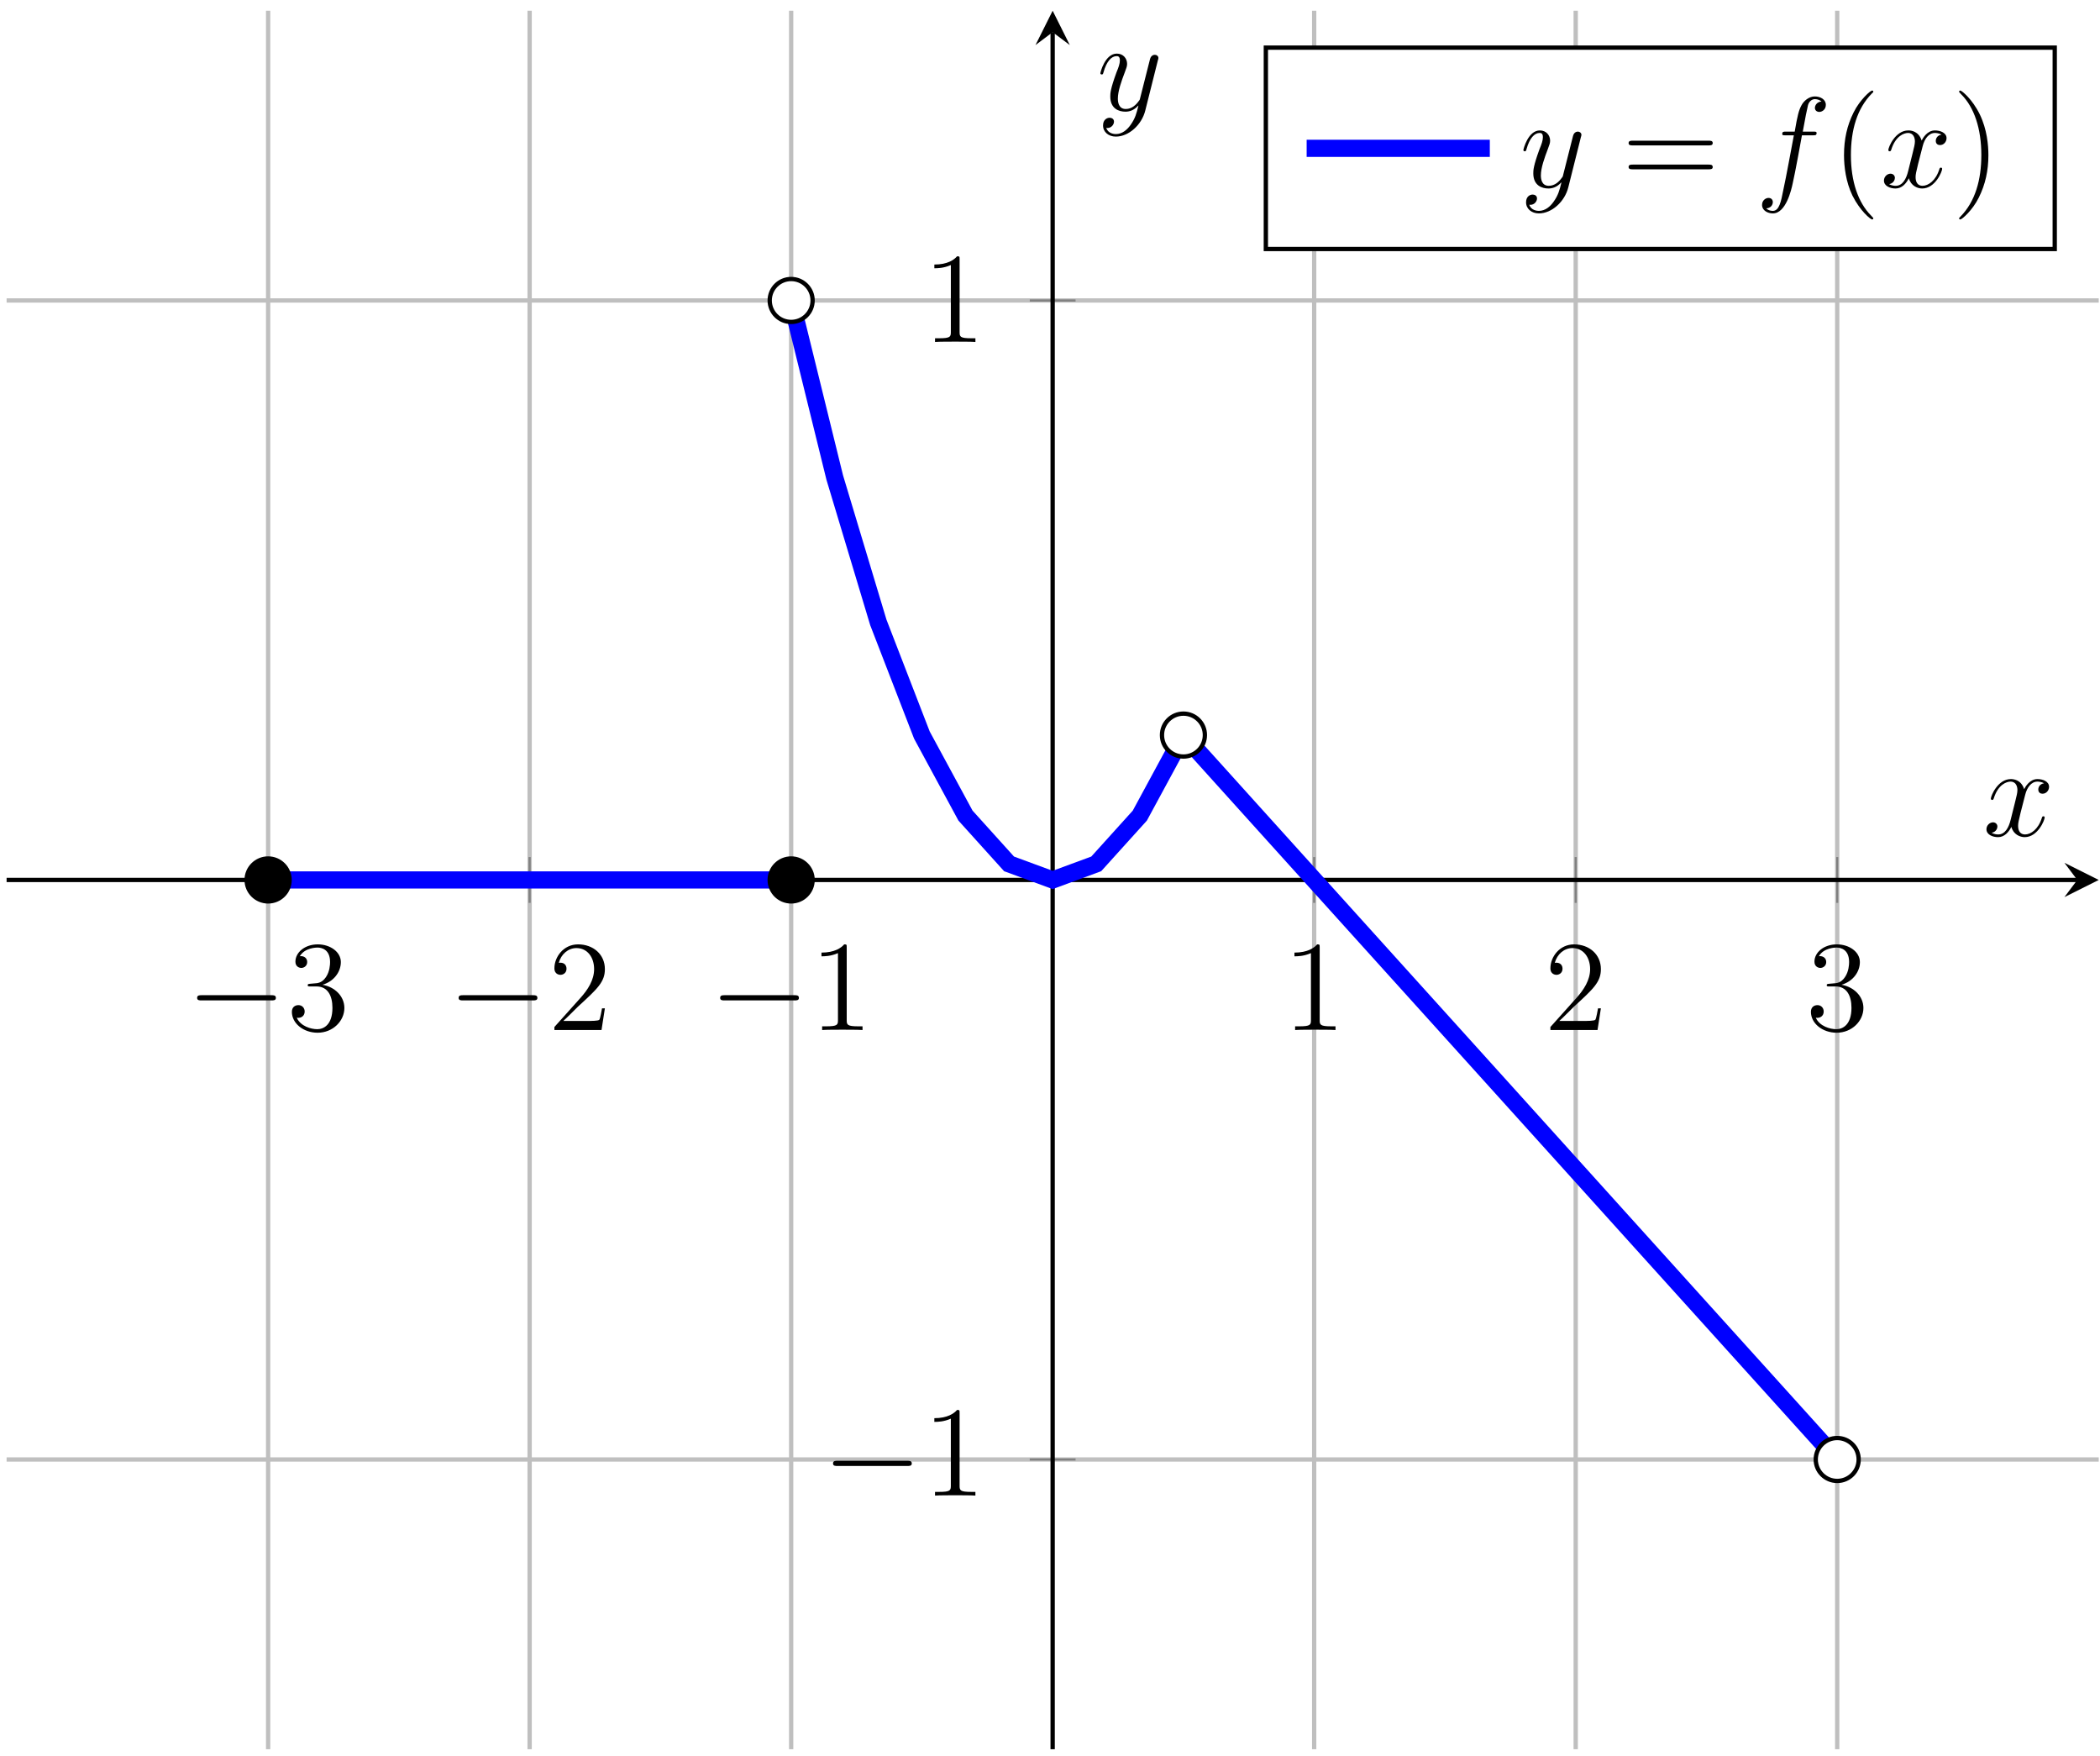
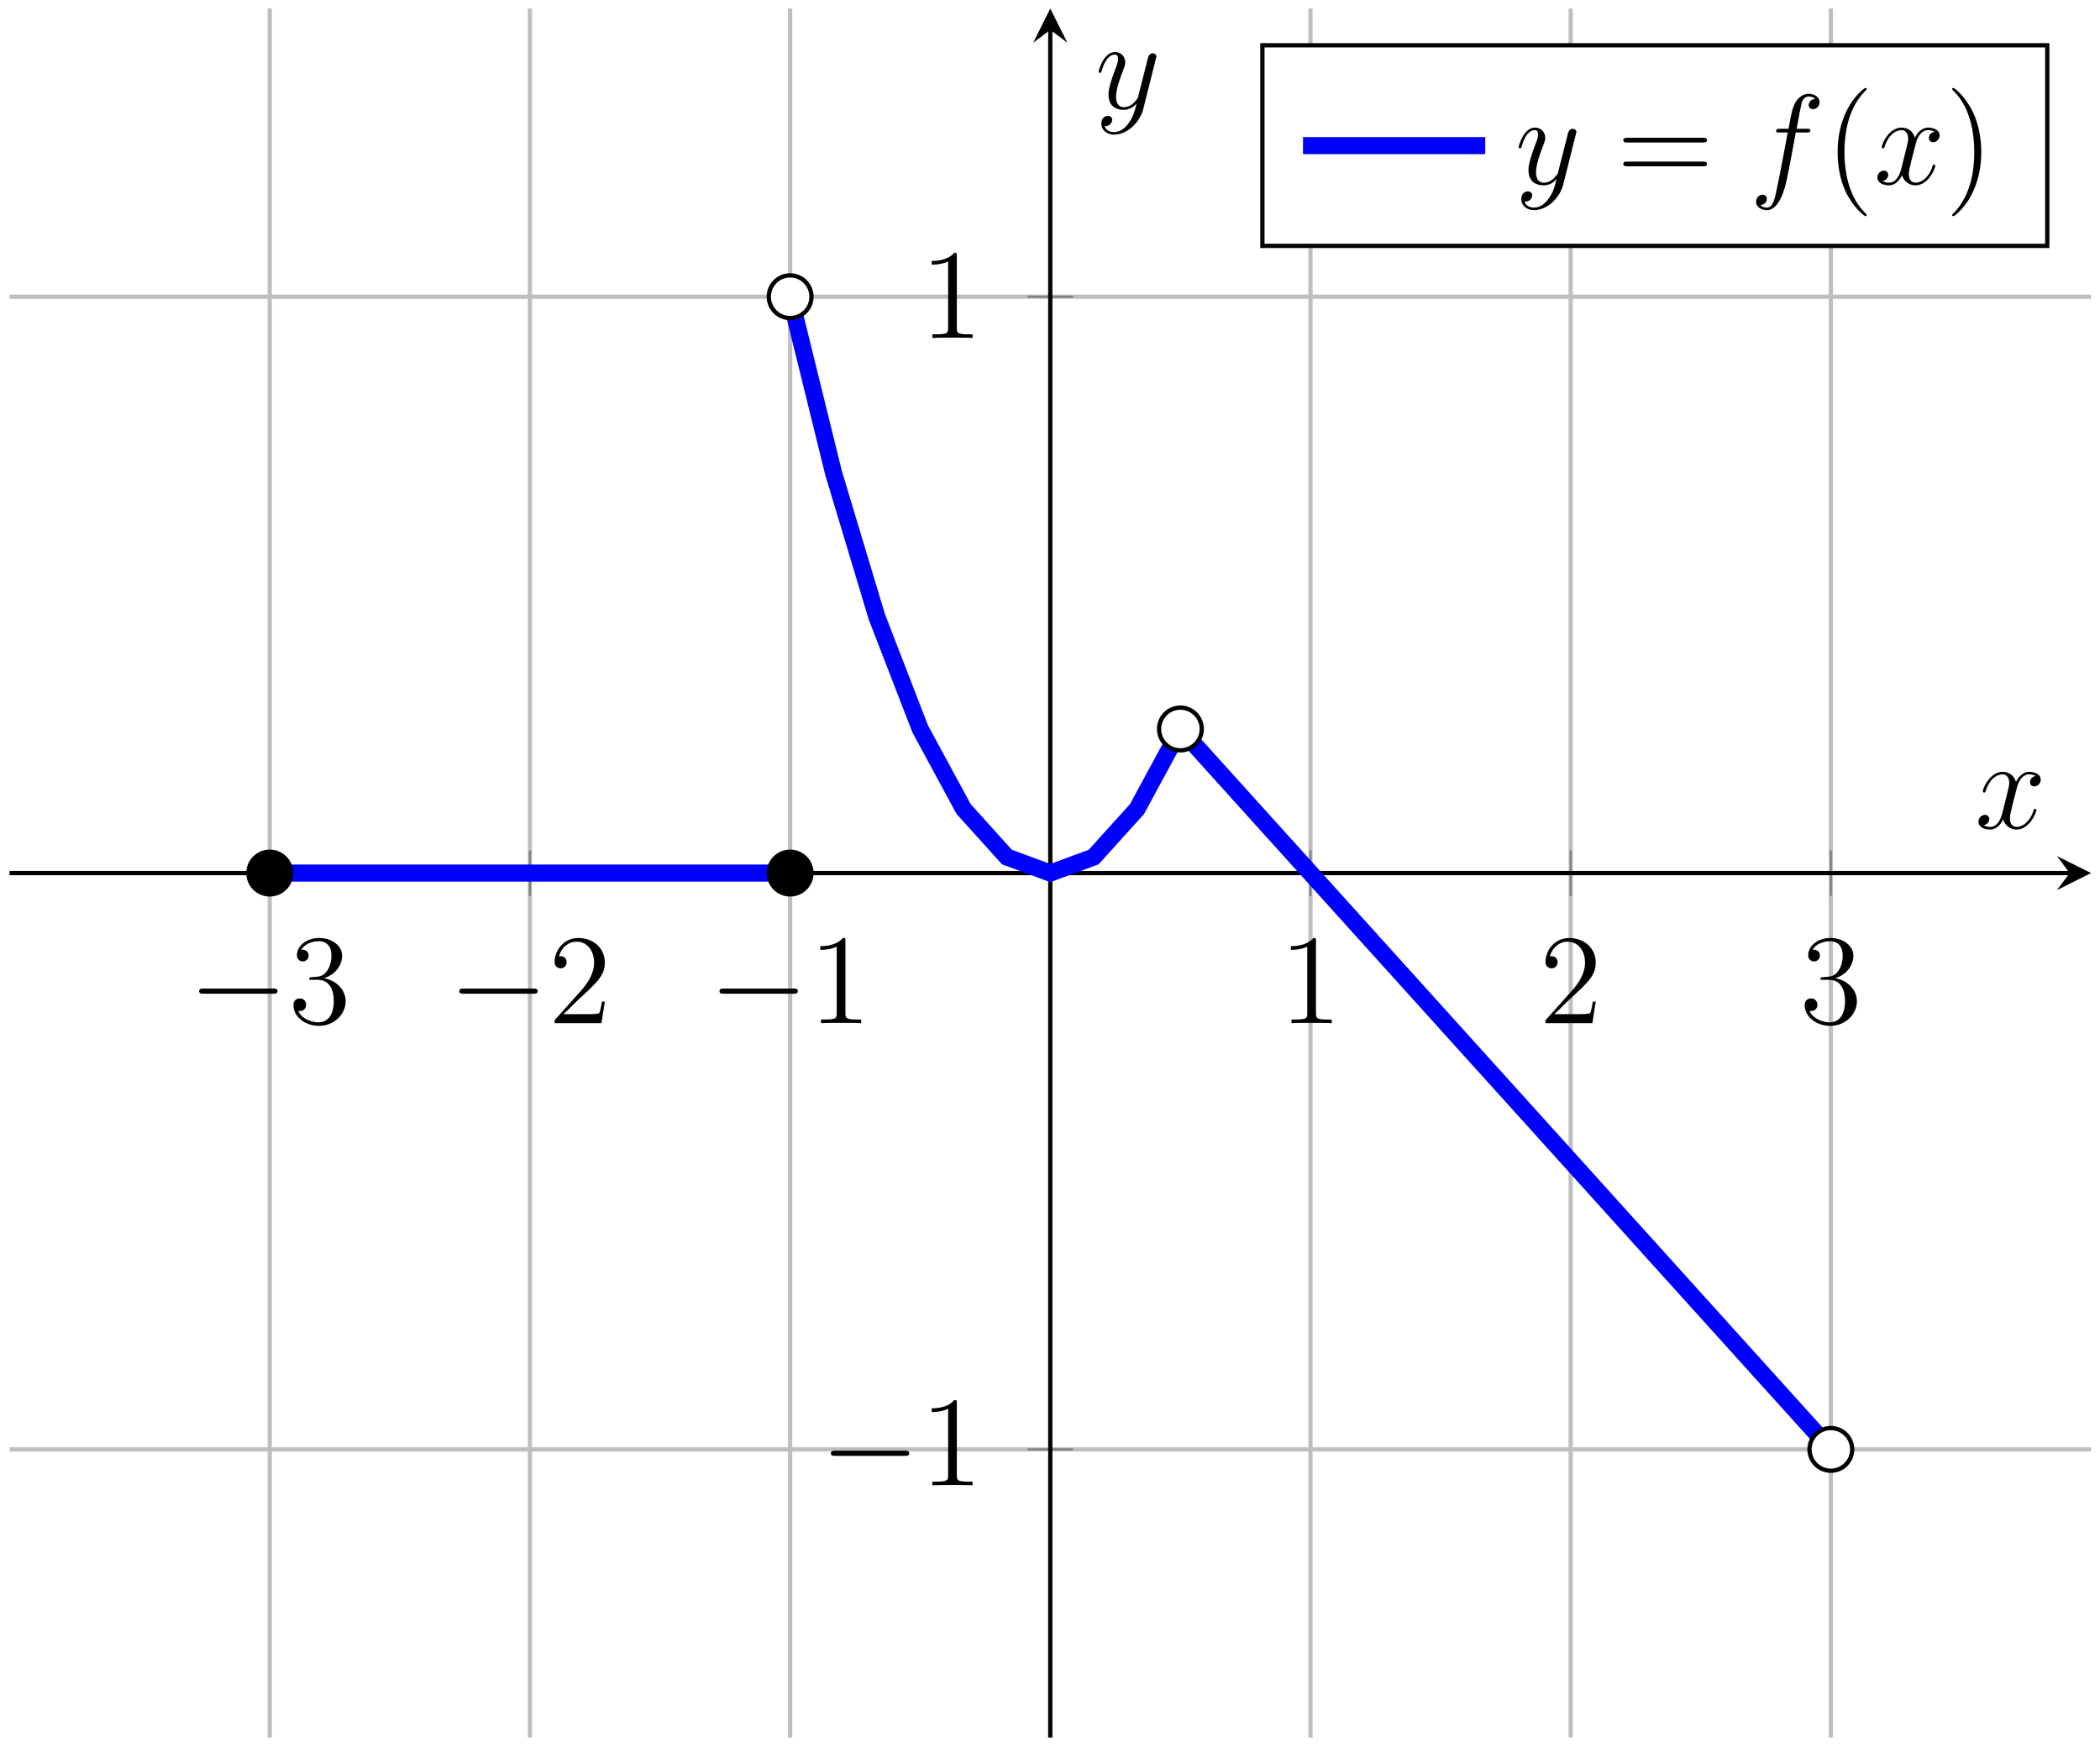
- <svg xmlns="http://www.w3.org/2000/svg" xmlns:xlink="http://www.w3.org/1999/xlink" width="195pt" height="163pt" viewBox="0 0 195 163" version="1.1">
+ <svg xmlns="http://www.w3.org/2000/svg" xmlns:xlink="http://www.w3.org/1999/xlink" width="196pt" height="163pt" viewBox="0 0 196 163" version="1.1">
  <defs>
    <g>
      <symbol overflow="visible" id="glyph0-0">
        <path style="stroke:none;" d="" />
      </symbol>
      <symbol overflow="visible" id="glyph0-1">
        <path style="stroke:none;" d="M 7.875 -2.75 C 8.078 -2.75 8.297 -2.75 8.297 -2.984 C 8.297 -3.234 8.078 -3.234 7.875 -3.234 L 1.406 -3.234 C 1.203 -3.234 0.984 -3.234 0.984 -2.984 C 0.984 -2.75 1.203 -2.75 1.406 -2.75 Z M 7.875 -2.75 " />
      </symbol>
      <symbol overflow="visible" id="glyph1-0">
        <path style="stroke:none;" d="" />
      </symbol>
      <symbol overflow="visible" id="glyph1-1">
        <path style="stroke:none;" d="M 2.203 -4.297 C 2 -4.281 1.953 -4.266 1.953 -4.156 C 1.953 -4.047 2.016 -4.047 2.219 -4.047 L 2.766 -4.047 C 3.797 -4.047 4.25 -3.203 4.25 -2.062 C 4.25 -0.484 3.438 -0.078 2.844 -0.078 C 2.266 -0.078 1.297 -0.344 0.938 -1.141 C 1.328 -1.078 1.672 -1.297 1.672 -1.719 C 1.672 -2.062 1.422 -2.312 1.094 -2.312 C 0.797 -2.312 0.484 -2.141 0.484 -1.688 C 0.484 -0.625 1.547 0.25 2.875 0.25 C 4.297 0.25 5.359 -0.844 5.359 -2.047 C 5.359 -3.141 4.469 -4 3.328 -4.203 C 4.359 -4.5 5.031 -5.375 5.031 -6.312 C 5.031 -7.25 4.047 -7.953 2.891 -7.953 C 1.703 -7.953 0.812 -7.219 0.812 -6.344 C 0.812 -5.875 1.188 -5.766 1.359 -5.766 C 1.609 -5.766 1.906 -5.953 1.906 -6.312 C 1.906 -6.688 1.609 -6.859 1.344 -6.859 C 1.281 -6.859 1.25 -6.859 1.219 -6.844 C 1.672 -7.656 2.797 -7.656 2.859 -7.656 C 3.25 -7.656 4.031 -7.484 4.031 -6.312 C 4.031 -6.078 4 -5.422 3.641 -4.906 C 3.281 -4.375 2.875 -4.344 2.562 -4.328 Z M 2.203 -4.297 " />
      </symbol>
      <symbol overflow="visible" id="glyph1-2">
        <path style="stroke:none;" d="M 5.266 -2.016 L 5 -2.016 C 4.953 -1.812 4.859 -1.141 4.75 -0.953 C 4.656 -0.844 3.984 -0.844 3.625 -0.844 L 1.406 -0.844 C 1.734 -1.125 2.469 -1.891 2.766 -2.172 C 4.594 -3.844 5.266 -4.469 5.266 -5.656 C 5.266 -7.031 4.172 -7.953 2.781 -7.953 C 1.406 -7.953 0.578 -6.766 0.578 -5.734 C 0.578 -5.125 1.109 -5.125 1.141 -5.125 C 1.406 -5.125 1.703 -5.312 1.703 -5.688 C 1.703 -6.031 1.484 -6.25 1.141 -6.25 C 1.047 -6.25 1.016 -6.25 0.984 -6.234 C 1.203 -7.047 1.859 -7.609 2.625 -7.609 C 3.641 -7.609 4.266 -6.75 4.266 -5.656 C 4.266 -4.641 3.688 -3.75 3 -2.984 L 0.578 -0.281 L 0.578 0 L 4.953 0 Z M 5.266 -2.016 " />
      </symbol>
      <symbol overflow="visible" id="glyph1-3">
        <path style="stroke:none;" d="M 3.438 -7.656 C 3.438 -7.938 3.438 -7.953 3.203 -7.953 C 2.922 -7.625 2.312 -7.188 1.094 -7.188 L 1.094 -6.844 C 1.359 -6.844 1.953 -6.844 2.625 -7.141 L 2.625 -0.922 C 2.625 -0.484 2.578 -0.344 1.531 -0.344 L 1.156 -0.344 L 1.156 0 C 1.484 -0.031 2.641 -0.031 3.031 -0.031 C 3.438 -0.031 4.578 -0.031 4.906 0 L 4.906 -0.344 L 4.531 -0.344 C 3.484 -0.344 3.438 -0.484 3.438 -0.922 Z M 3.438 -7.656 " />
      </symbol>
      <symbol overflow="visible" id="glyph1-4">
        <path style="stroke:none;" d="M 8.062 -3.875 C 8.234 -3.875 8.453 -3.875 8.453 -4.094 C 8.453 -4.312 8.25 -4.312 8.062 -4.312 L 1.031 -4.312 C 0.859 -4.312 0.641 -4.312 0.641 -4.094 C 0.641 -3.875 0.844 -3.875 1.031 -3.875 Z M 8.062 -1.656 C 8.234 -1.656 8.453 -1.656 8.453 -1.859 C 8.453 -2.094 8.25 -2.094 8.062 -2.094 L 1.031 -2.094 C 0.859 -2.094 0.641 -2.094 0.641 -1.875 C 0.641 -1.656 0.844 -1.656 1.031 -1.656 Z M 8.062 -1.656 " />
      </symbol>
      <symbol overflow="visible" id="glyph1-5">
        <path style="stroke:none;" d="M 3.891 2.906 C 3.891 2.875 3.891 2.844 3.688 2.641 C 2.484 1.438 1.812 -0.531 1.812 -2.969 C 1.812 -5.297 2.375 -7.297 3.766 -8.703 C 3.891 -8.812 3.891 -8.828 3.891 -8.875 C 3.891 -8.938 3.828 -8.969 3.781 -8.969 C 3.625 -8.969 2.641 -8.109 2.062 -6.938 C 1.453 -5.719 1.172 -4.453 1.172 -2.969 C 1.172 -1.906 1.344 -0.484 1.953 0.781 C 2.672 2.219 3.641 3 3.781 3 C 3.828 3 3.891 2.969 3.891 2.906 Z M 3.891 2.906 " />
      </symbol>
      <symbol overflow="visible" id="glyph1-6">
        <path style="stroke:none;" d="M 3.375 -2.969 C 3.375 -3.891 3.25 -5.359 2.578 -6.75 C 1.875 -8.188 0.891 -8.969 0.766 -8.969 C 0.719 -8.969 0.656 -8.938 0.656 -8.875 C 0.656 -8.828 0.656 -8.812 0.859 -8.609 C 2.062 -7.406 2.719 -5.422 2.719 -2.984 C 2.719 -0.672 2.156 1.328 0.781 2.734 C 0.656 2.844 0.656 2.875 0.656 2.906 C 0.656 2.969 0.719 3 0.766 3 C 0.922 3 1.906 2.141 2.484 0.969 C 3.094 -0.25 3.375 -1.547 3.375 -2.969 Z M 3.375 -2.969 " />
      </symbol>
      <symbol overflow="visible" id="glyph2-0">
        <path style="stroke:none;" d="" />
      </symbol>
      <symbol overflow="visible" id="glyph2-1">
        <path style="stroke:none;" d="M 5.672 -4.875 C 5.281 -4.812 5.141 -4.516 5.141 -4.297 C 5.141 -4 5.359 -3.906 5.531 -3.906 C 5.891 -3.906 6.141 -4.219 6.141 -4.547 C 6.141 -5.047 5.562 -5.266 5.062 -5.266 C 4.344 -5.266 3.938 -4.547 3.828 -4.328 C 3.547 -5.219 2.812 -5.266 2.594 -5.266 C 1.375 -5.266 0.734 -3.703 0.734 -3.438 C 0.734 -3.391 0.781 -3.328 0.859 -3.328 C 0.953 -3.328 0.984 -3.406 1 -3.453 C 1.406 -4.781 2.219 -5.031 2.562 -5.031 C 3.094 -5.031 3.203 -4.531 3.203 -4.25 C 3.203 -3.984 3.125 -3.703 2.984 -3.125 L 2.578 -1.5 C 2.406 -0.781 2.062 -0.125 1.422 -0.125 C 1.359 -0.125 1.062 -0.125 0.812 -0.281 C 1.25 -0.359 1.344 -0.719 1.344 -0.859 C 1.344 -1.094 1.156 -1.25 0.938 -1.25 C 0.641 -1.25 0.328 -0.984 0.328 -0.609 C 0.328 -0.109 0.891 0.125 1.406 0.125 C 1.984 0.125 2.391 -0.328 2.641 -0.828 C 2.828 -0.125 3.438 0.125 3.875 0.125 C 5.094 0.125 5.734 -1.453 5.734 -1.703 C 5.734 -1.766 5.688 -1.812 5.625 -1.812 C 5.516 -1.812 5.5 -1.75 5.469 -1.656 C 5.141 -0.609 4.453 -0.125 3.906 -0.125 C 3.484 -0.125 3.266 -0.438 3.266 -0.922 C 3.266 -1.188 3.312 -1.375 3.5 -2.156 L 3.922 -3.797 C 4.094 -4.5 4.5 -5.031 5.062 -5.031 C 5.078 -5.031 5.422 -5.031 5.672 -4.875 Z M 5.672 -4.875 " />
      </symbol>
      <symbol overflow="visible" id="glyph2-2">
        <path style="stroke:none;" d="M 3.141 1.344 C 2.828 1.797 2.359 2.203 1.766 2.203 C 1.625 2.203 1.047 2.172 0.875 1.625 C 0.906 1.641 0.969 1.641 0.984 1.641 C 1.344 1.641 1.594 1.328 1.594 1.047 C 1.594 0.781 1.359 0.688 1.188 0.688 C 0.984 0.688 0.578 0.828 0.578 1.406 C 0.578 2.016 1.094 2.438 1.766 2.438 C 2.969 2.438 4.172 1.344 4.5 0.016 L 5.672 -4.656 C 5.688 -4.703 5.719 -4.781 5.719 -4.859 C 5.719 -5.031 5.562 -5.156 5.391 -5.156 C 5.281 -5.156 5.031 -5.109 4.938 -4.75 L 4.047 -1.234 C 4 -1.016 4 -0.984 3.891 -0.859 C 3.656 -0.531 3.266 -0.125 2.688 -0.125 C 2.016 -0.125 1.953 -0.781 1.953 -1.094 C 1.953 -1.781 2.281 -2.703 2.609 -3.562 C 2.734 -3.906 2.812 -4.078 2.812 -4.312 C 2.812 -4.812 2.453 -5.266 1.859 -5.266 C 0.766 -5.266 0.328 -3.531 0.328 -3.438 C 0.328 -3.391 0.375 -3.328 0.453 -3.328 C 0.562 -3.328 0.578 -3.375 0.625 -3.547 C 0.906 -4.547 1.359 -5.031 1.828 -5.031 C 1.938 -5.031 2.141 -5.031 2.141 -4.641 C 2.141 -4.328 2.016 -3.984 1.828 -3.531 C 1.25 -1.953 1.25 -1.562 1.25 -1.281 C 1.25 -0.141 2.062 0.125 2.656 0.125 C 3 0.125 3.438 0.016 3.844 -0.438 L 3.859 -0.422 C 3.688 0.281 3.562 0.75 3.141 1.344 Z M 3.141 1.344 " />
      </symbol>
      <symbol overflow="visible" id="glyph2-3">
        <path style="stroke:none;" d="M 5.328 -4.812 C 5.562 -4.812 5.672 -4.812 5.672 -5.031 C 5.672 -5.156 5.562 -5.156 5.359 -5.156 L 4.391 -5.156 C 4.609 -6.391 4.781 -7.234 4.875 -7.609 C 4.953 -7.906 5.203 -8.172 5.516 -8.172 C 5.766 -8.172 6.016 -8.062 6.125 -7.953 C 5.672 -7.906 5.516 -7.562 5.516 -7.359 C 5.516 -7.125 5.703 -6.984 5.922 -6.984 C 6.172 -6.984 6.531 -7.188 6.531 -7.641 C 6.531 -8.141 6.031 -8.422 5.5 -8.422 C 4.984 -8.422 4.484 -8.031 4.25 -7.562 C 4.031 -7.141 3.906 -6.719 3.641 -5.156 L 2.828 -5.156 C 2.609 -5.156 2.484 -5.156 2.484 -4.938 C 2.484 -4.812 2.562 -4.812 2.797 -4.812 L 3.562 -4.812 C 3.344 -3.688 2.859 -0.984 2.578 0.281 C 2.375 1.328 2.203 2.203 1.609 2.203 C 1.562 2.203 1.219 2.203 1 1.969 C 1.609 1.922 1.609 1.406 1.609 1.391 C 1.609 1.141 1.438 1 1.203 1 C 0.969 1 0.609 1.203 0.609 1.656 C 0.609 2.172 1.141 2.438 1.609 2.438 C 2.828 2.438 3.328 0.25 3.453 -0.344 C 3.672 -1.266 4.25 -4.453 4.312 -4.812 Z M 5.328 -4.812 " />
      </symbol>
    </g>
  </defs>
  <g id="surface1">
-     <path style="fill:none;stroke-width:0.399;stroke-linecap:butt;stroke-linejoin:miter;stroke:rgb(75%,75%,75%);stroke-opacity:1;stroke-miterlimit:10;" d="M 24.285 -0.001 L 24.285 161.394 M 48.567 -0.001 L 48.567 161.394 M 72.852 -0.001 L 72.852 161.394 M 121.418 -0.001 L 121.418 161.394 M 145.703 -0.001 L 145.703 161.394 M 169.985 -0.001 L 169.985 161.394 " transform="matrix(1,0,0,-1,0.613,162.39)" />
-     <path style="fill:none;stroke-width:0.399;stroke-linecap:butt;stroke-linejoin:miter;stroke:rgb(75%,75%,75%);stroke-opacity:1;stroke-miterlimit:10;" d="M 0 26.898 L 194.27 26.898 M 0 134.495 L 194.27 134.495 " transform="matrix(1,0,0,-1,0.613,162.39)" />
-     <path style="fill:none;stroke-width:0.199;stroke-linecap:butt;stroke-linejoin:miter;stroke:rgb(50%,50%,50%);stroke-opacity:1;stroke-miterlimit:10;" d="M 24.285 78.57 L 24.285 82.824 M 48.567 78.57 L 48.567 82.824 M 72.852 78.57 L 72.852 82.824 M 121.418 78.57 L 121.418 82.824 M 145.703 78.57 L 145.703 82.824 M 169.985 78.57 L 169.985 82.824 " transform="matrix(1,0,0,-1,0.613,162.39)" />
-     <path style="fill:none;stroke-width:0.199;stroke-linecap:butt;stroke-linejoin:miter;stroke:rgb(50%,50%,50%);stroke-opacity:1;stroke-miterlimit:10;" d="M 95.008 26.898 L 99.262 26.898 M 95.008 134.495 L 99.262 134.495 " transform="matrix(1,0,0,-1,0.613,162.39)" />
-     <path style="fill:none;stroke-width:0.399;stroke-linecap:butt;stroke-linejoin:miter;stroke:rgb(0%,0%,0%);stroke-opacity:1;stroke-miterlimit:10;" d="M 0 80.699 L 192.278 80.699 " transform="matrix(1,0,0,-1,0.613,162.39)" />
-     <path style=" stroke:none;fill-rule:nonzero;fill:rgb(0%,0%,0%);fill-opacity:1;" d="M 194.883 81.691 L 191.695 80.098 L 192.891 81.691 L 191.695 83.285 " />
-     <path style="fill:none;stroke-width:0.399;stroke-linecap:butt;stroke-linejoin:miter;stroke:rgb(0%,0%,0%);stroke-opacity:1;stroke-miterlimit:10;" d="M 97.133 -0.001 L 97.133 159.402 " transform="matrix(1,0,0,-1,0.613,162.39)" />
-     <path style=" stroke:none;fill-rule:nonzero;fill:rgb(0%,0%,0%);fill-opacity:1;" d="M 97.746 0.996 L 96.152 4.184 L 97.746 2.988 L 99.34 4.184 " />
+     <path style="fill:none;stroke-width:0.399;stroke-linecap:butt;stroke-linejoin:miter;stroke:rgb(75%,75%,75%);stroke-opacity:1;stroke-miterlimit:10;" d="M 24.282 0.001 L 24.282 161.395 M 48.567 0.001 L 48.567 161.395 M 72.852 0.001 L 72.852 161.395 M 121.418 0.001 L 121.418 161.395 M 145.704 0.001 L 145.704 161.395 M 169.985 0.001 L 169.985 161.395 " transform="matrix(1,0,0,-1,0.894,162.192)" />
+     <path style="fill:none;stroke-width:0.399;stroke-linecap:butt;stroke-linejoin:miter;stroke:rgb(75%,75%,75%);stroke-opacity:1;stroke-miterlimit:10;" d="M 0.001 26.899 L 194.27 26.899 M 0.001 134.497 L 194.27 134.497 " transform="matrix(1,0,0,-1,0.894,162.192)" />
+     <path style="fill:none;stroke-width:0.199;stroke-linecap:butt;stroke-linejoin:miter;stroke:rgb(50%,50%,50%);stroke-opacity:1;stroke-miterlimit:10;" d="M 24.282 78.571 L 24.282 82.825 M 48.567 78.571 L 48.567 82.825 M 72.852 78.571 L 72.852 82.825 M 121.418 78.571 L 121.418 82.825 M 145.704 78.571 L 145.704 82.825 M 169.985 78.571 L 169.985 82.825 " transform="matrix(1,0,0,-1,0.894,162.192)" />
+     <path style="fill:none;stroke-width:0.199;stroke-linecap:butt;stroke-linejoin:miter;stroke:rgb(50%,50%,50%);stroke-opacity:1;stroke-miterlimit:10;" d="M 95.008 26.899 L 99.262 26.899 M 95.008 134.497 L 99.262 134.497 " transform="matrix(1,0,0,-1,0.894,162.192)" />
+     <path style="fill:none;stroke-width:0.399;stroke-linecap:butt;stroke-linejoin:miter;stroke:rgb(0%,0%,0%);stroke-opacity:1;stroke-miterlimit:10;" d="M 0.001 80.696 L 192.278 80.696 " transform="matrix(1,0,0,-1,0.894,162.192)" />
+     <path style=" stroke:none;fill-rule:nonzero;fill:rgb(0%,0%,0%);fill-opacity:1;" d="M 195.164 81.496 L 191.977 79.902 L 193.172 81.496 L 191.977 83.09 " />
+     <path style="fill:none;stroke-width:0.399;stroke-linecap:butt;stroke-linejoin:miter;stroke:rgb(0%,0%,0%);stroke-opacity:1;stroke-miterlimit:10;" d="M 97.133 0.001 L 97.133 159.403 " transform="matrix(1,0,0,-1,0.894,162.192)" />
+     <path style=" stroke:none;fill-rule:nonzero;fill:rgb(0%,0%,0%);fill-opacity:1;" d="M 98.027 0.797 L 96.434 3.984 L 98.027 2.789 L 99.621 3.984 " />
    <g style="fill:rgb(0%,0%,0%);fill-opacity:1;">
-       <use xlink:href="#glyph0-1" x="17.321" y="95.624" />
+       <use xlink:href="#glyph0-1" x="17.602" y="95.509" />
    </g>
    <g style="fill:rgb(0%,0%,0%);fill-opacity:1;">
-       <use xlink:href="#glyph1-1" x="26.619" y="95.624" />
+       <use xlink:href="#glyph1-1" x="26.901" y="95.509" />
    </g>
    <g style="fill:rgb(0%,0%,0%);fill-opacity:1;">
-       <use xlink:href="#glyph0-1" x="41.604" y="95.624" />
+       <use xlink:href="#glyph0-1" x="41.885" y="95.509" />
    </g>
    <g style="fill:rgb(0%,0%,0%);fill-opacity:1;">
-       <use xlink:href="#glyph1-2" x="50.902" y="95.624" />
+       <use xlink:href="#glyph1-2" x="51.184" y="95.509" />
    </g>
    <g style="fill:rgb(0%,0%,0%);fill-opacity:1;">
-       <use xlink:href="#glyph0-1" x="65.888" y="95.624" />
+       <use xlink:href="#glyph0-1" x="66.169" y="95.509" />
    </g>
    <g style="fill:rgb(0%,0%,0%);fill-opacity:1;">
-       <use xlink:href="#glyph1-3" x="75.186" y="95.624" />
+       <use xlink:href="#glyph1-3" x="75.468" y="95.509" />
    </g>
    <g style="fill:rgb(0%,0%,0%);fill-opacity:1;">
-       <use xlink:href="#glyph1-3" x="119.105" y="95.624" />
+       <use xlink:href="#glyph1-3" x="119.386" y="95.509" />
    </g>
    <g style="fill:rgb(0%,0%,0%);fill-opacity:1;">
-       <use xlink:href="#glyph1-2" x="143.388" y="95.624" />
+       <use xlink:href="#glyph1-2" x="143.669" y="95.509" />
    </g>
    <g style="fill:rgb(0%,0%,0%);fill-opacity:1;">
-       <use xlink:href="#glyph1-1" x="167.672" y="95.624" />
+       <use xlink:href="#glyph1-1" x="167.953" y="95.509" />
    </g>
    <g style="fill:rgb(0%,0%,0%);fill-opacity:1;">
-       <use xlink:href="#glyph0-1" x="76.369" y="138.845" />
+       <use xlink:href="#glyph0-1" x="76.567" y="138.647" />
    </g>
    <g style="fill:rgb(0%,0%,0%);fill-opacity:1;">
-       <use xlink:href="#glyph1-3" x="85.667" y="138.845" />
+       <use xlink:href="#glyph1-3" x="85.866" y="138.647" />
    </g>
    <g style="fill:rgb(0%,0%,0%);fill-opacity:1;">
-       <use xlink:href="#glyph1-3" x="85.668" y="31.747" />
+       <use xlink:href="#glyph1-3" x="85.866" y="31.549" />
    </g>
-     <path style="fill:none;stroke-width:1.594;stroke-linecap:butt;stroke-linejoin:miter;stroke:rgb(0%,0%,100%);stroke-opacity:1;stroke-miterlimit:10;" d="M 24.285 80.699 L 72.848 80.699 " transform="matrix(1,0,0,-1,0.613,162.39)" />
-     <path style="fill:none;stroke-width:1.594;stroke-linecap:butt;stroke-linejoin:miter;stroke:rgb(0%,0%,100%);stroke-opacity:1;stroke-miterlimit:10;" d="M 72.852 134.495 L 76.899 118.058 L 80.946 104.609 L 84.992 94.148 L 89.039 86.675 L 93.086 82.191 L 97.133 80.699 L 101.18 82.191 L 105.227 86.671 L 109.274 94.144 " transform="matrix(1,0,0,-1,0.613,162.39)" />
-     <path style="fill:none;stroke-width:1.594;stroke-linecap:butt;stroke-linejoin:miter;stroke:rgb(0%,0%,100%);stroke-opacity:1;stroke-miterlimit:10;" d="M 109.278 94.148 L 116.02 86.675 L 129.512 71.73 L 136.258 64.261 L 143.004 56.788 L 149.746 49.316 L 156.492 41.843 L 163.239 34.374 L 169.985 26.902 " transform="matrix(1,0,0,-1,0.613,162.39)" />
-     <path style="fill-rule:nonzero;fill:rgb(0%,0%,0%);fill-opacity:1;stroke-width:0.399;stroke-linecap:butt;stroke-linejoin:miter;stroke:rgb(0%,0%,0%);stroke-opacity:1;stroke-miterlimit:10;" d="M 26.278 80.699 C 26.278 81.796 25.383 82.691 24.285 82.691 C 23.184 82.691 22.289 81.796 22.289 80.699 C 22.289 79.597 23.184 78.706 24.285 78.706 C 25.383 78.706 26.278 79.597 26.278 80.699 Z M 26.278 80.699 " transform="matrix(1,0,0,-1,0.613,162.39)" />
-     <path style="fill-rule:nonzero;fill:rgb(0%,0%,0%);fill-opacity:1;stroke-width:0.399;stroke-linecap:butt;stroke-linejoin:miter;stroke:rgb(0%,0%,0%);stroke-opacity:1;stroke-miterlimit:10;" d="M 74.844 80.699 C 74.844 81.796 73.95 82.691 72.852 82.691 C 71.75 82.691 70.86 81.796 70.86 80.699 C 70.86 79.597 71.75 78.706 72.852 78.706 C 73.95 78.706 74.844 79.597 74.844 80.699 Z M 74.844 80.699 " transform="matrix(1,0,0,-1,0.613,162.39)" />
-     <path style="fill-rule:nonzero;fill:rgb(100%,100%,100%);fill-opacity:1;stroke-width:0.399;stroke-linecap:butt;stroke-linejoin:miter;stroke:rgb(0%,0%,0%);stroke-opacity:1;stroke-miterlimit:10;" d="M 74.844 134.495 C 74.844 135.597 73.95 136.488 72.852 136.488 C 71.75 136.488 70.86 135.597 70.86 134.495 C 70.86 133.394 71.75 132.503 72.852 132.503 C 73.95 132.503 74.844 133.394 74.844 134.495 Z M 74.844 134.495 " transform="matrix(1,0,0,-1,0.613,162.39)" />
-     <path style="fill-rule:nonzero;fill:rgb(100%,100%,100%);fill-opacity:1;stroke-width:0.399;stroke-linecap:butt;stroke-linejoin:miter;stroke:rgb(0%,0%,0%);stroke-opacity:1;stroke-miterlimit:10;" d="M 111.27 94.148 C 111.27 95.249 110.375 96.14 109.278 96.14 C 108.176 96.14 107.285 95.249 107.285 94.148 C 107.285 93.046 108.176 92.156 109.278 92.156 C 110.375 92.156 111.27 93.046 111.27 94.148 Z M 111.27 94.148 " transform="matrix(1,0,0,-1,0.613,162.39)" />
-     <path style="fill-rule:nonzero;fill:rgb(100%,100%,100%);fill-opacity:1;stroke-width:0.399;stroke-linecap:butt;stroke-linejoin:miter;stroke:rgb(0%,0%,0%);stroke-opacity:1;stroke-miterlimit:10;" d="M 171.977 26.898 C 171.977 27.999 171.086 28.89 169.985 28.89 C 168.883 28.89 167.992 27.999 167.992 26.898 C 167.992 25.8 168.883 24.906 169.985 24.906 C 171.086 24.906 171.977 25.8 171.977 26.898 Z M 171.977 26.898 " transform="matrix(1,0,0,-1,0.613,162.39)" />
+     <path style="fill:none;stroke-width:1.594;stroke-linecap:butt;stroke-linejoin:miter;stroke:rgb(0%,0%,100%);stroke-opacity:1;stroke-miterlimit:10;" d="M 24.282 80.696 L 72.848 80.696 " transform="matrix(1,0,0,-1,0.894,162.192)" />
+     <path style="fill:none;stroke-width:1.594;stroke-linecap:butt;stroke-linejoin:miter;stroke:rgb(0%,0%,100%);stroke-opacity:1;stroke-miterlimit:10;" d="M 72.852 134.497 L 76.899 118.059 L 80.946 104.61 L 84.993 94.149 L 89.04 86.676 L 93.086 82.192 L 97.133 80.696 L 101.18 82.192 L 105.227 86.672 L 109.274 94.145 " transform="matrix(1,0,0,-1,0.894,162.192)" />
+     <path style="fill:none;stroke-width:1.594;stroke-linecap:butt;stroke-linejoin:miter;stroke:rgb(0%,0%,100%);stroke-opacity:1;stroke-miterlimit:10;" d="M 109.278 94.145 L 116.02 86.676 L 136.258 64.258 L 143.004 56.79 L 149.747 49.317 L 163.239 34.372 L 169.985 26.903 " transform="matrix(1,0,0,-1,0.894,162.192)" />
+     <path style="fill-rule:nonzero;fill:rgb(0%,0%,0%);fill-opacity:1;stroke-width:0.399;stroke-linecap:butt;stroke-linejoin:miter;stroke:rgb(0%,0%,0%);stroke-opacity:1;stroke-miterlimit:10;" d="M 26.278 80.696 C 26.278 81.797 25.383 82.688 24.282 82.688 C 23.184 82.688 22.29 81.797 22.29 80.696 C 22.29 79.598 23.184 78.704 24.282 78.704 C 25.383 78.704 26.278 79.598 26.278 80.696 Z M 26.278 80.696 " transform="matrix(1,0,0,-1,0.894,162.192)" />
+     <path style="fill-rule:nonzero;fill:rgb(0%,0%,0%);fill-opacity:1;stroke-width:0.399;stroke-linecap:butt;stroke-linejoin:miter;stroke:rgb(0%,0%,0%);stroke-opacity:1;stroke-miterlimit:10;" d="M 74.844 80.696 C 74.844 81.797 73.95 82.688 72.852 82.688 C 71.751 82.688 70.86 81.797 70.86 80.696 C 70.86 79.598 71.751 78.704 72.852 78.704 C 73.95 78.704 74.844 79.598 74.844 80.696 Z M 74.844 80.696 " transform="matrix(1,0,0,-1,0.894,162.192)" />
+     <path style="fill-rule:nonzero;fill:rgb(100%,100%,100%);fill-opacity:1;stroke-width:0.399;stroke-linecap:butt;stroke-linejoin:miter;stroke:rgb(0%,0%,0%);stroke-opacity:1;stroke-miterlimit:10;" d="M 74.844 134.497 C 74.844 135.594 73.95 136.489 72.852 136.489 C 71.751 136.489 70.86 135.594 70.86 134.497 C 70.86 133.395 71.751 132.505 72.852 132.505 C 73.95 132.505 74.844 133.395 74.844 134.497 Z M 74.844 134.497 " transform="matrix(1,0,0,-1,0.894,162.192)" />
+     <path style="fill-rule:nonzero;fill:rgb(100%,100%,100%);fill-opacity:1;stroke-width:0.399;stroke-linecap:butt;stroke-linejoin:miter;stroke:rgb(0%,0%,0%);stroke-opacity:1;stroke-miterlimit:10;" d="M 111.27 94.145 C 111.27 95.247 110.376 96.141 109.278 96.141 C 108.176 96.141 107.286 95.247 107.286 94.145 C 107.286 93.047 108.176 92.153 109.278 92.153 C 110.376 92.153 111.27 93.047 111.27 94.145 Z M 111.27 94.145 " transform="matrix(1,0,0,-1,0.894,162.192)" />
+     <path style="fill-rule:nonzero;fill:rgb(100%,100%,100%);fill-opacity:1;stroke-width:0.399;stroke-linecap:butt;stroke-linejoin:miter;stroke:rgb(0%,0%,0%);stroke-opacity:1;stroke-miterlimit:10;" d="M 171.977 26.899 C 171.977 28.001 171.086 28.891 169.985 28.891 C 168.883 28.891 167.993 28.001 167.993 26.899 C 167.993 25.797 168.883 24.907 169.985 24.907 C 171.086 24.907 171.977 25.797 171.977 26.899 Z M 171.977 26.899 " transform="matrix(1,0,0,-1,0.894,162.192)" />
    <g style="fill:rgb(0%,0%,0%);fill-opacity:1;">
-       <use xlink:href="#glyph2-1" x="184.129" y="77.592" />
+       <use xlink:href="#glyph2-1" x="184.327" y="77.311" />
    </g>
    <g style="fill:rgb(0%,0%,0%);fill-opacity:1;">
-       <use xlink:href="#glyph2-2" x="101.848" y="10.243" />
+       <use xlink:href="#glyph2-2" x="102.212" y="10.129" />
    </g>
-     <path style="fill-rule:nonzero;fill:rgb(100%,100%,100%);fill-opacity:1;stroke-width:0.399;stroke-linecap:butt;stroke-linejoin:miter;stroke:rgb(0%,0%,0%);stroke-opacity:1;stroke-miterlimit:10;" d="M 116.93 139.273 L 190.184 139.273 L 190.184 157.968 L 116.93 157.968 Z M 116.93 139.273 " transform="matrix(1,0,0,-1,0.613,162.39)" />
-     <path style="fill:none;stroke-width:1.594;stroke-linecap:butt;stroke-linejoin:miter;stroke:rgb(0%,0%,100%);stroke-opacity:1;stroke-miterlimit:10;" d="M 0.001 -0.001 L 17.009 -0.001 " transform="matrix(1,0,0,-1,121.331,13.769)" />
+     <path style="fill-rule:nonzero;fill:rgb(100%,100%,100%);fill-opacity:1;stroke-width:0.399;stroke-linecap:butt;stroke-linejoin:miter;stroke:rgb(0%,0%,0%);stroke-opacity:1;stroke-miterlimit:10;" d="M 116.93 139.239 L 190.184 139.239 L 190.184 157.965 L 116.93 157.965 Z M 116.93 139.239 " transform="matrix(1,0,0,-1,0.894,162.192)" />
+     <path style="fill:none;stroke-width:1.594;stroke-linecap:butt;stroke-linejoin:miter;stroke:rgb(0%,0%,100%);stroke-opacity:1;stroke-miterlimit:10;" d="M 0.001 0 L 17.009 0 " transform="matrix(1,0,0,-1,121.612,13.59)" />
    <g style="fill:rgb(0%,0%,0%);fill-opacity:1;">
-       <use xlink:href="#glyph2-2" x="141.128" y="17.374" />
+       <use xlink:href="#glyph2-2" x="141.41" y="17.177" />
    </g>
    <g style="fill:rgb(0%,0%,0%);fill-opacity:1;">
-       <use xlink:href="#glyph1-4" x="150.586" y="17.374" />
+       <use xlink:href="#glyph1-4" x="150.868" y="17.177" />
    </g>
    <g style="fill:rgb(0%,0%,0%);fill-opacity:1;">
-       <use xlink:href="#glyph2-3" x="163.011" y="17.374" />
+       <use xlink:href="#glyph2-3" x="163.293" y="17.177" />
    </g>
    <g style="fill:rgb(0%,0%,0%);fill-opacity:1;">
-       <use xlink:href="#glyph1-5" x="170.058" y="17.374" />
+       <use xlink:href="#glyph1-5" x="170.339" y="17.177" />
    </g>
    <g style="fill:rgb(0%,0%,0%);fill-opacity:1;">
-       <use xlink:href="#glyph2-1" x="174.61" y="17.374" />
+       <use xlink:href="#glyph2-1" x="174.892" y="17.177" />
    </g>
    <g style="fill:rgb(0%,0%,0%);fill-opacity:1;">
-       <use xlink:href="#glyph1-6" x="181.262" y="17.374" />
+       <use xlink:href="#glyph1-6" x="181.544" y="17.177" />
    </g>
  </g>
</svg>
